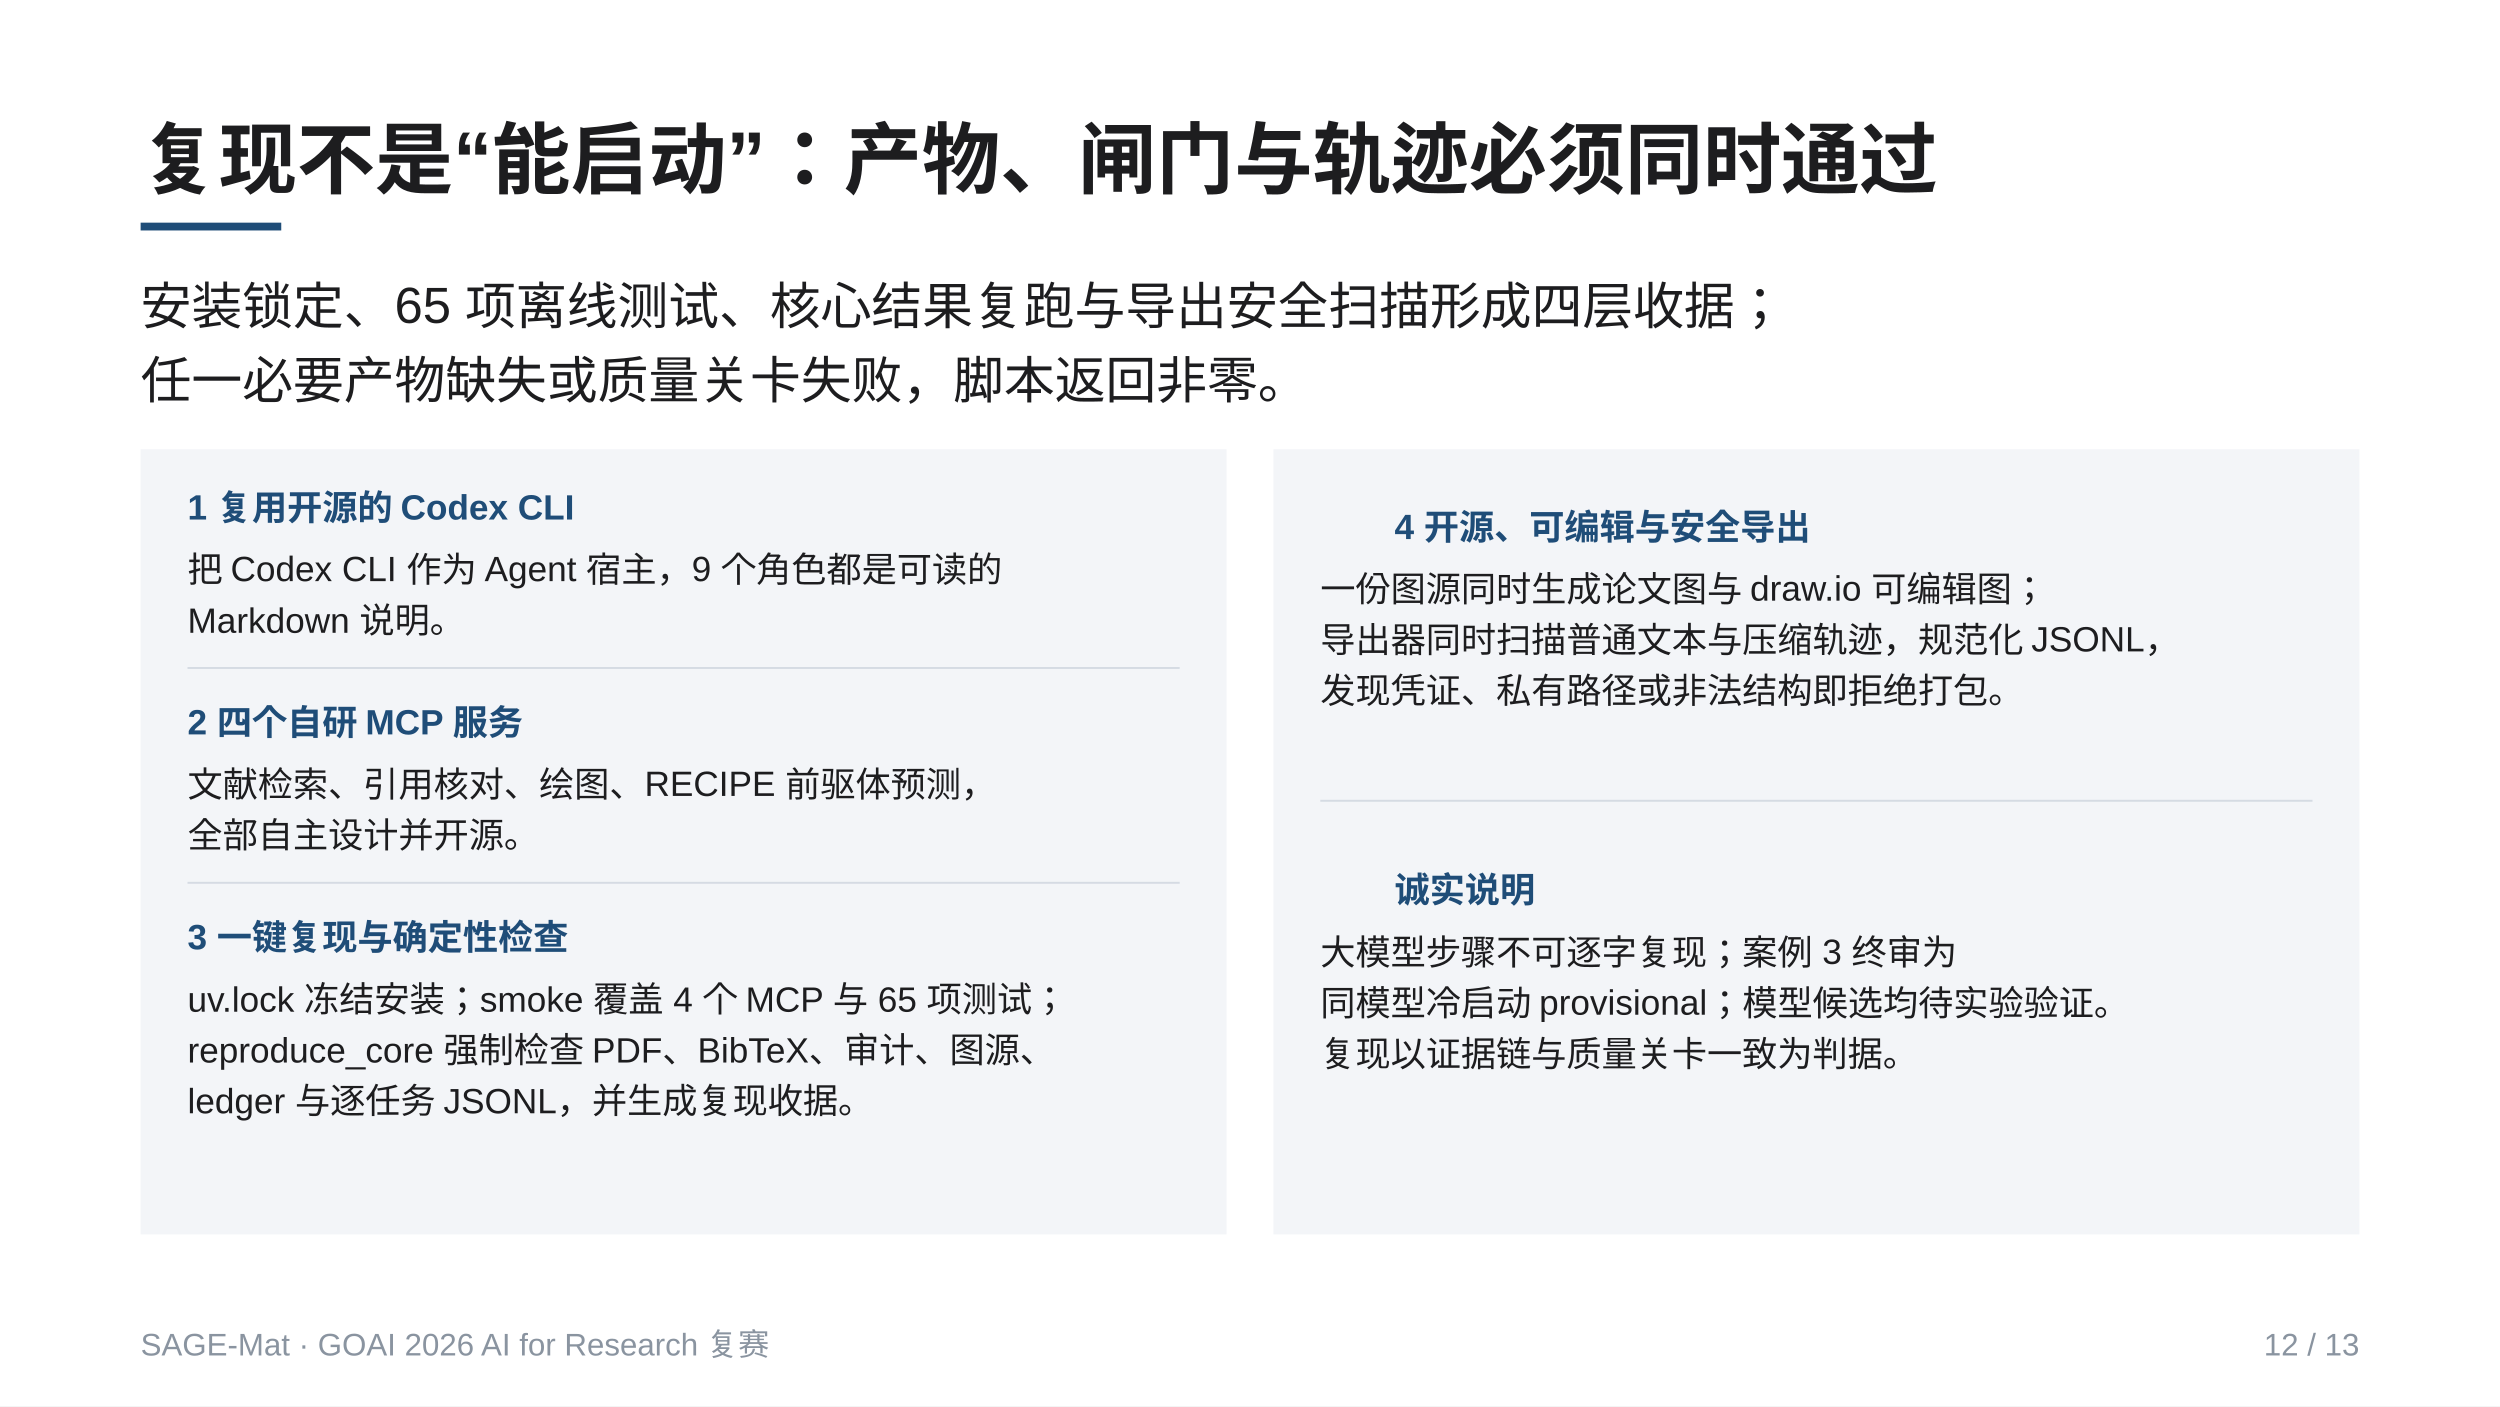
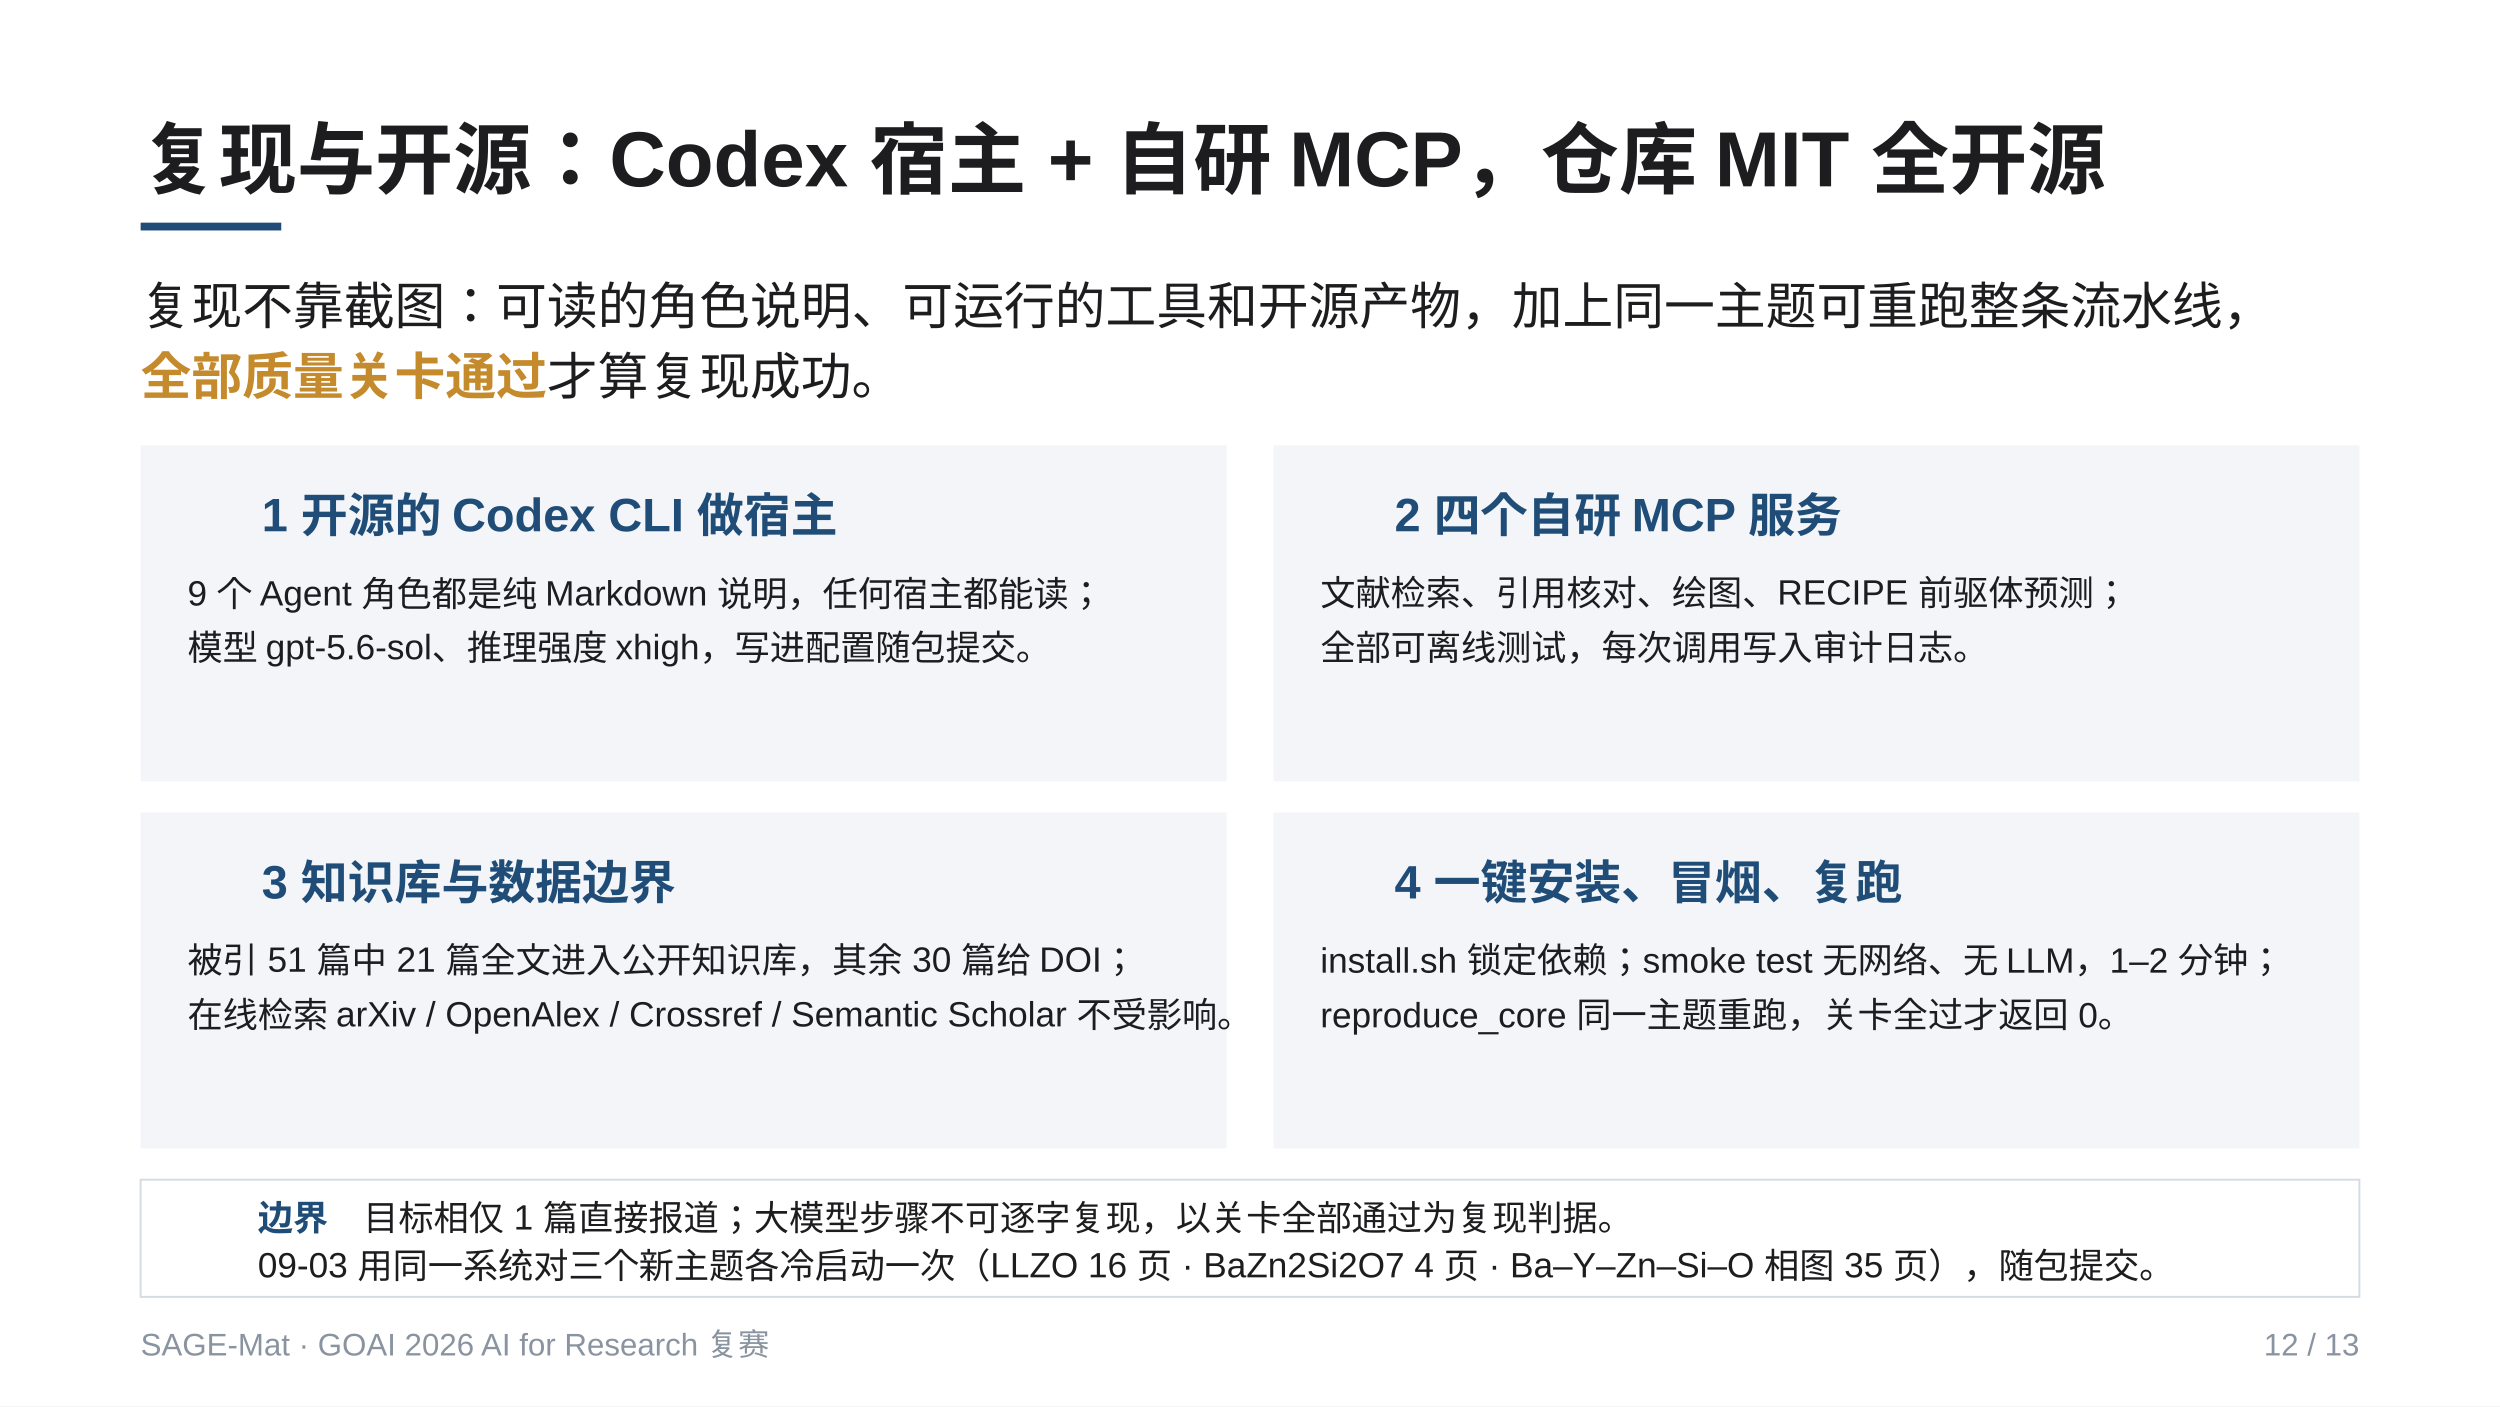
<svg xmlns="http://www.w3.org/2000/svg" viewBox="0 0 1280 720" width="1280" height="720" font-family="&quot;Microsoft YaHei&quot;, &quot;PingFang SC&quot;, Arial, sans-serif">
  <g id="p12-bg">
    <rect x="0" y="0" width="1280" height="720" fill="#FFFFFF" />
  </g>
  <g id="p12-header">
-     <text x="72" y="96" font-size="40" font-weight="700" fill="#1D1D1F">复现不是“能启动”：产物、闸门与轨迹必须同时通过</text>
+     <text x="72" y="96" font-size="40" font-weight="700" fill="#1D1D1F">复现与开源：Codex 宿主 + 自研 MCP，仓库 MIT 全开源</text>
    <rect x="72" y="114" width="72" height="4" fill="#1F4D78" />
  </g>
  <g id="p12-lead">
    <text x="72" y="166" font-size="26" fill="#1D1D1F">
-       <tspan x="72" dy="0">安装锁定、65 项离线测试、核心结果复跑与导出安全扫描形成四层收据；</tspan>
-       <tspan x="72" dy="38">任一必要产物缺失或质量关卡失败，脚本返回非零。</tspan>
+       <tspan x="72" dy="0">复现不靠截图：可读的角色说明、可运行的工具和开源产物，加上同一主题可重跑整条流水线，</tspan>
+       <tspan x="72" dy="36">
+         <tspan fill="#C48A2B" font-weight="700">全部质量关卡通过</tspan>才算复现成功。</tspan>
    </text>
  </g>
  <g id="p12-commands">
-     <rect x="72" y="230" width="556" height="402" fill="#F3F5F8" />
-     <text x="96" y="266" font-size="18" font-weight="700" fill="#1F4D78">1 复用开源的 Codex CLI</text>
-     <text x="96" y="298" font-size="18" fill="#1D1D1F">
-       <tspan x="96" dy="0">把 Codex CLI 作为 Agent 宿主，9 个角色都是可读的</tspan>
-       <tspan x="96" dy="26">Markdown 说明。</tspan>
+     <rect x="72" y="228" width="556" height="172" fill="#F3F5F8" />
+     <use data-icon="tabler-outline/cpu" x="96" y="250" width="28" height="28" fill="#1F4D78" stroke-width="2" />
+     <text x="134" y="272" font-size="24" font-weight="700" fill="#1F4D78">1  开源的 Codex CLI 做宿主</text>
+     <text x="96" y="310" font-size="18" fill="#1D1D1F">
+       <tspan x="96" dy="0">9 个 Agent 角色都是纯 Markdown 说明，任何宿主都能读；</tspan>
+       <tspan x="96" dy="28">模型 gpt-5.6-sol、推理强度 xhigh，写进配置随包提交。</tspan>
    </text>
-     <line x1="96" y1="342" x2="604" y2="342" stroke="#D5DBE3" stroke-width="1" />
-     <text x="96" y="376" font-size="18" font-weight="700" fill="#1F4D78">2 四个自研 MCP 服务</text>
-     <text x="96" y="408" font-size="18" fill="#1D1D1F">
-       <tspan x="96" dy="0">文献检索、引用核对、绘图、RECIPE 前驱体预测，</tspan>
-       <tspan x="96" dy="26">全部自主设计并开源。</tspan>
-     </text>
-     <line x1="96" y1="452" x2="604" y2="452" stroke="#D5DBE3" stroke-width="1" />
-     <text x="96" y="486" font-size="18" font-weight="700" fill="#1F4D78">3 一键复现与确定性检查</text>
-     <text x="96" y="518" font-size="18" fill="#1D1D1F">
-       <tspan x="96" dy="0">uv.lock 冻结安装；smoke 覆盖 4 个 MCP 与 65 项测试；</tspan>
-       <tspan x="96" dy="26">reproduce_core 强制检查 PDF、BibTeX、审计、图源、</tspan>
-       <tspan x="96" dy="26">ledger 与逐任务 JSONL，并生成复现收据。</tspan>
+     <rect x="72" y="416" width="556" height="172" fill="#F3F5F8" />
+     <use data-icon="tabler-outline/database" x="96" y="438" width="28" height="28" fill="#1F4D78" stroke-width="2" />
+     <text x="134" y="460" font-size="24" font-weight="700" fill="#1F4D78">3  知识库与数据边界</text>
+     <text x="96" y="498" font-size="18" fill="#1D1D1F">
+       <tspan x="96" dy="0">被引 51 篇中 21 篇全文进入公开知识库，其余 30 篇给 DOI；</tspan>
+       <tspan x="96" dy="28">在线检索 arXiv / OpenAlex / Crossref / Semantic Scholar 不受影响。</tspan>
    </text>
  </g>
  <g id="p12-limitations">
-     <rect x="652" y="230" width="556" height="402" fill="#F3F5F8" />
-     <use data-icon="tabler-outline/brand-github" x="676" y="254" width="28" height="28" fill="#1F4D78" stroke-width="2" />
-     <text x="714" y="276" font-size="18" font-weight="700" fill="#1F4D78">4 开源、可编辑与安全导出</text>
-     <text x="676" y="308" font-size="18" fill="#1D1D1F">
-       <tspan x="676" dy="0">一份图源同时生成论文图与 draw.io 可编辑图；</tspan>
-       <tspan x="676" dy="26">导出器同时扫描普通文本与压缩轨迹，规范化 JSONL，</tspan>
-       <tspan x="676" dy="26">发现凭证、私有路径或非法结构即拒绝打包。</tspan>
+     <rect x="652" y="228" width="556" height="172" fill="#F3F5F8" />
+     <use data-icon="tabler-outline/network" x="676" y="250" width="28" height="28" fill="#1F4D78" stroke-width="2" />
+     <text x="714" y="272" font-size="24" font-weight="700" fill="#1F4D78">2  四个自研 MCP 服务</text>
+     <text x="676" y="310" font-size="18" fill="#1D1D1F">
+       <tspan x="676" dy="0">文献检索、引用核对、绘图、RECIPE 前驱体预测；</tspan>
+       <tspan x="676" dy="28">全部可离线测试，每次调用写入审计日志。</tspan>
    </text>
-     <line x1="676" y1="410" x2="1184" y2="410" stroke="#D5DBE3" stroke-width="1" />
-     <use data-icon="tabler-outline/alert-triangle" x="676" y="440" width="28" height="28" fill="#C48A2B" stroke-width="2" />
-     <text x="714" y="462" font-size="18" font-weight="700" fill="#1F4D78">诚实说明</text>
-     <text x="676" y="494" font-size="18" fill="#1D1D1F">
-       <tspan x="676" dy="0">大模型步骤不可逐字复现；案例 3 终审为</tspan>
-       <tspan x="676" dy="26">同模型冷启动 provisional；模型候选均待实验验证。</tspan>
-       <tspan x="676" dy="26">复现以证据链与质量关卡一致为判据。</tspan>
+     <rect x="652" y="416" width="556" height="172" fill="#F3F5F8" />
+     <use data-icon="tabler-outline/repeat" x="676" y="438" width="28" height="28" fill="#1F4D78" stroke-width="2" />
+     <text x="714" y="460" font-size="24" font-weight="700" fill="#1F4D78">4  一键安装、冒烟、复跑</text>
+     <text x="676" y="498" font-size="18" fill="#1D1D1F">
+       <tspan x="676" dy="0">install.sh 锁定依赖；smoke test 无网络、无 LLM，1–2 分钟；</tspan>
+       <tspan x="676" dy="28">reproduce_core 同一主题重跑，关卡全过才返回 0。</tspan>
+     </text>
+     <rect x="72" y="604" width="1136" height="60" fill="#FFFFFF" stroke="#D5DBE3" stroke-width="1" />
+     <use data-icon="tabler-outline/alert-triangle" x="92" y="620" width="28" height="28" fill="#C48A2B" stroke-width="2" />
+     <text x="132" y="630" font-size="18" fill="#1D1D1F">
+       <tspan x="132" dy="0">
+         <tspan font-weight="700" fill="#1F4D78">边界</tspan>　目标相仅 1 篇直接报道；大模型步骤不可逐字复现，以关卡全部通过为复现判据。</tspan>
+       <tspan x="132" dy="24">09-03 用同一系统对三个新主题各冷启动一次（LLZO 16 页 · BaZn2Si2O7 4 页 · Ba–Y–Zn–Si–O 相图 35 页），随包提交。</tspan>
    </text>
  </g>
  <g id="p12-footer">
    <text x="72" y="694" font-size="16" fill="#8A94A0">SAGE-Mat · GOAI 2026 AI for Research 复赛</text>
    <text x="1208" y="694" font-size="16" fill="#8A94A0" text-anchor="end">12 / 13</text>
  </g>
</svg>
